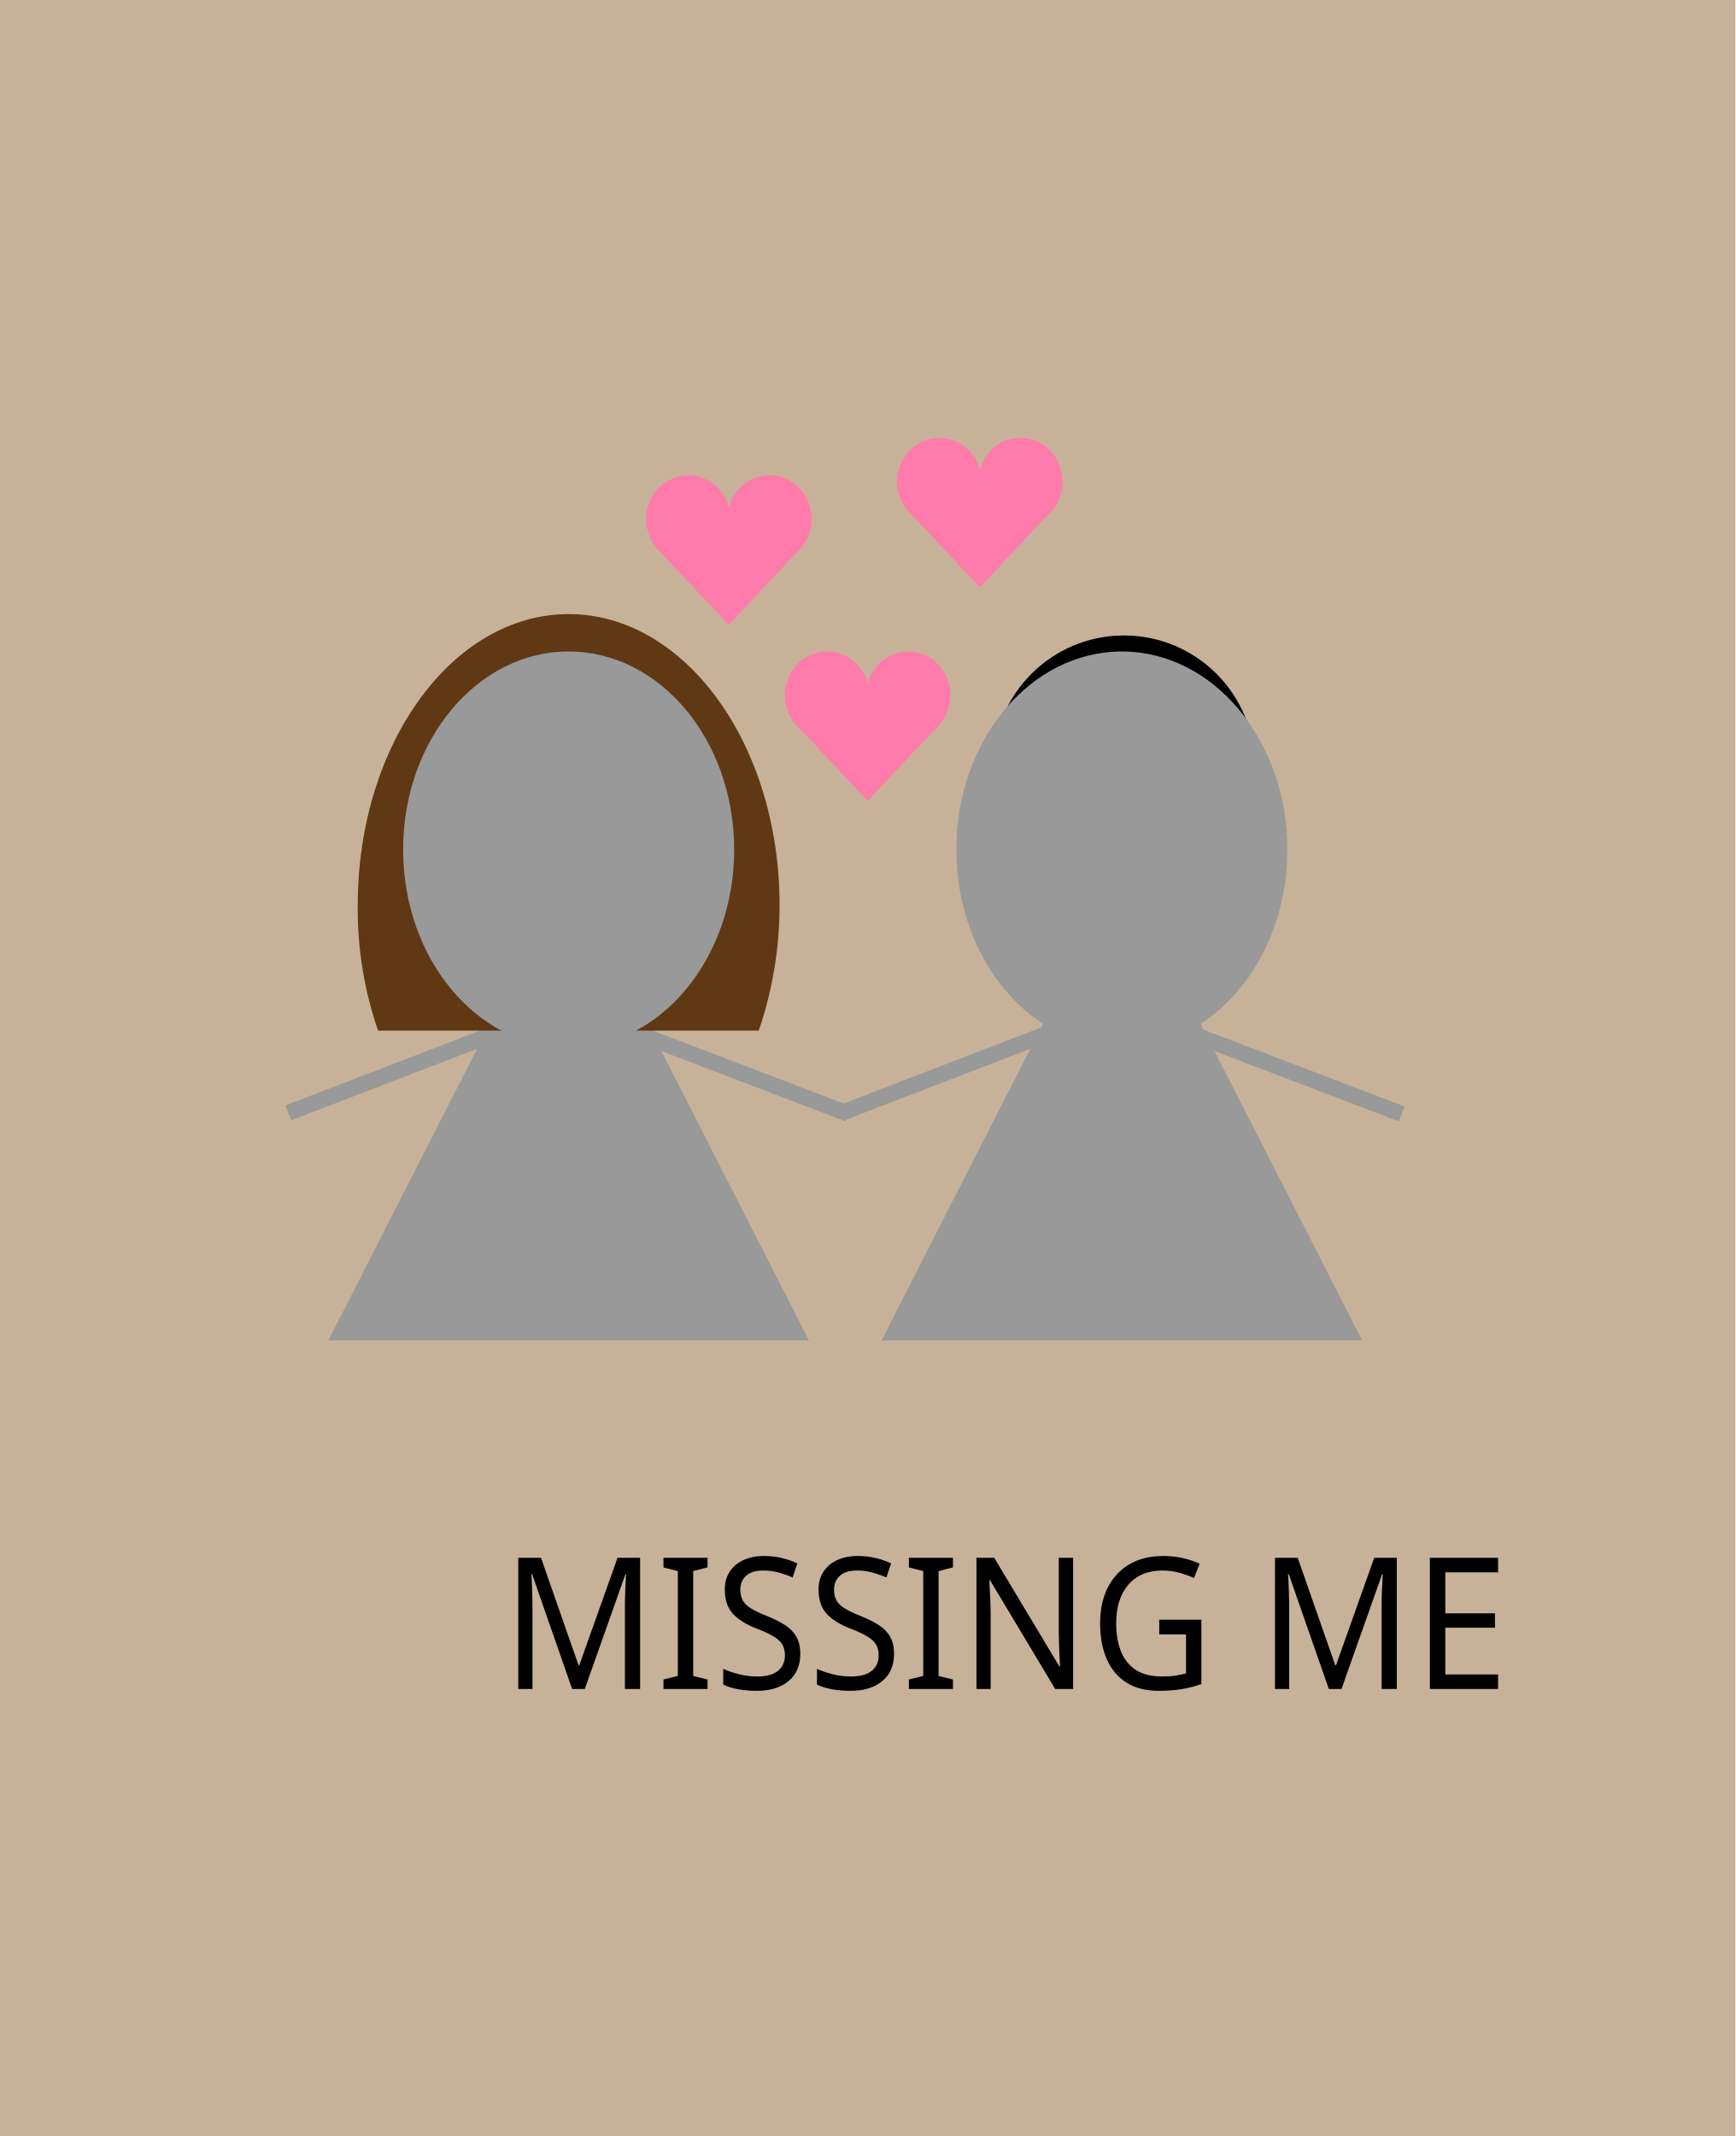
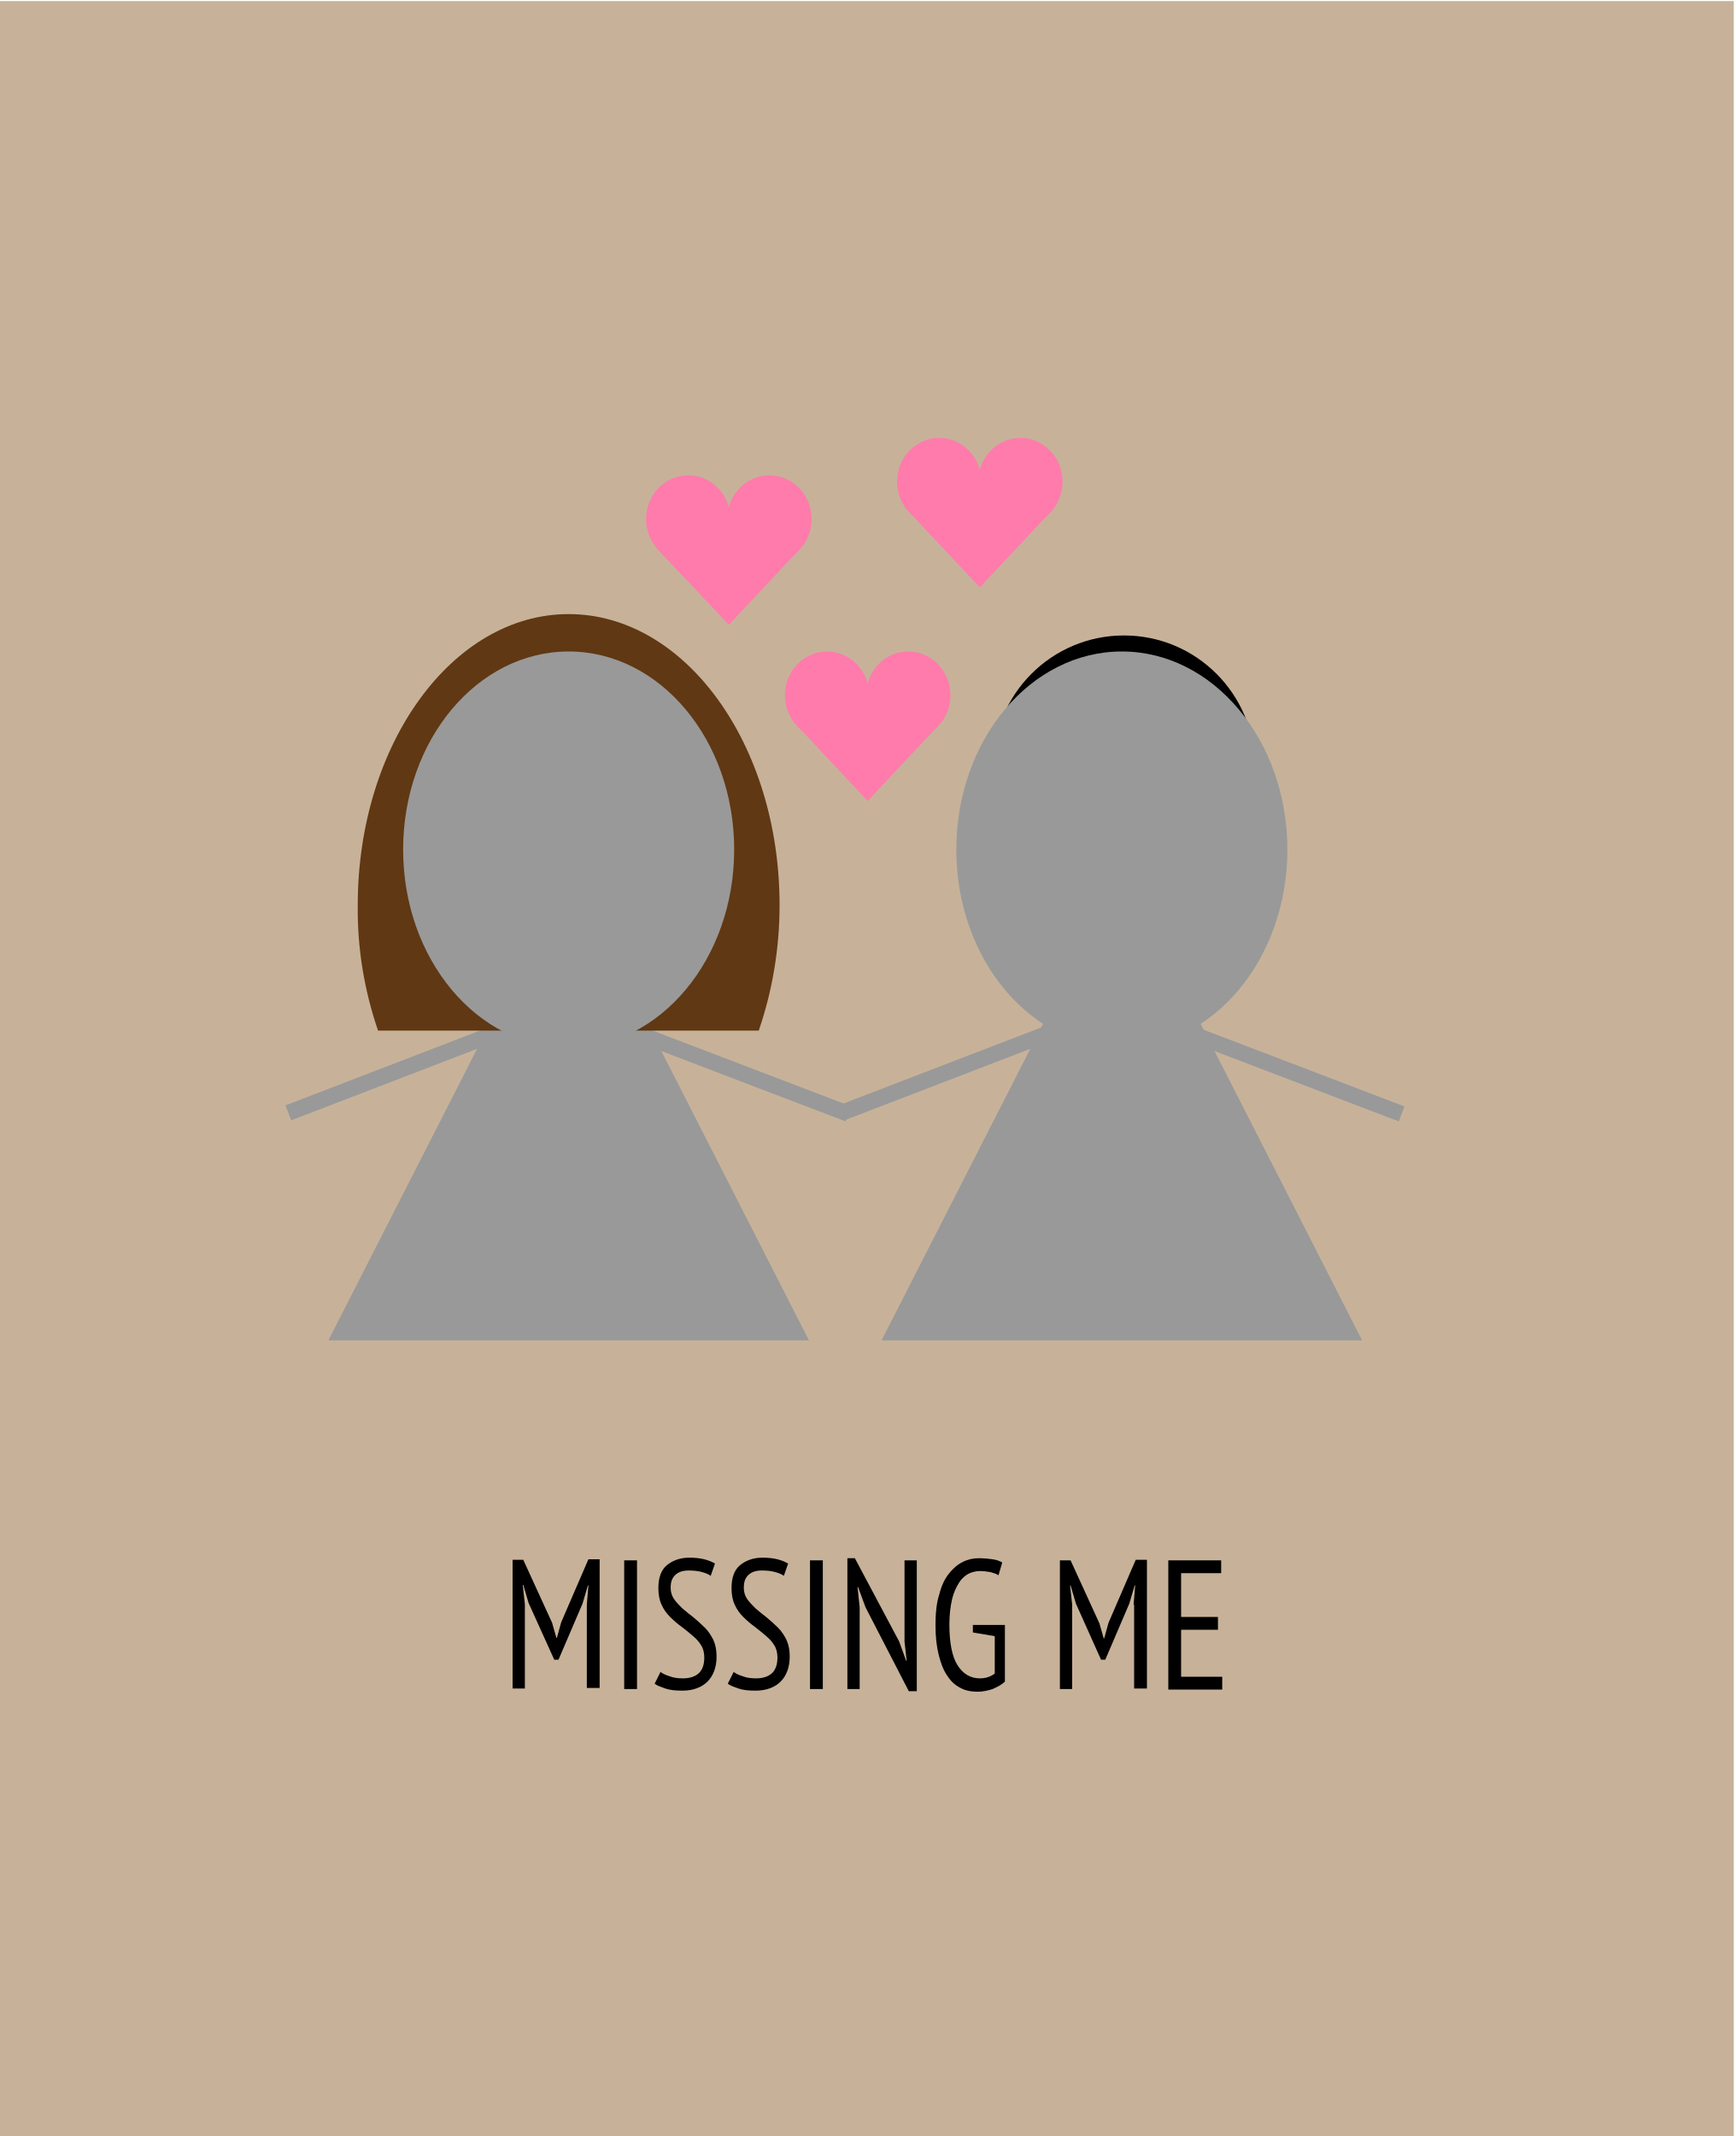
<svg xmlns="http://www.w3.org/2000/svg" version="1.1" id="Layer_1" x="0px" y="0px" viewBox="0 0 325 400" style="enable-background:new 0 0 325 400;" xml:space="preserve">
  <style type="text/css">
	.st0{fill:#C7B299;}
- 	.st1{font-family:'PTSans-Narrow';}
- 	.st2{font-size:34.39px;}
- 	.st3{fill:#999999;}
- 	.st4{fill:none;stroke:#999999;stroke-width:3;stroke-miterlimit:10;}
- 	.st5{fill:#FF7BAC;}
- 	.st6{fill:#603813;}
+ 	.st1{enable-background:new    ;}
+ 	.st2{fill:#999999;}
+ 	.st3{fill:none;stroke:#999999;stroke-width:3;stroke-miterlimit:10;}
+ 	.st4{fill:#FF7BAC;}
+ 	.st5{fill:#603813;}
</style>
-   <rect class="st0" width="325" height="400" />
-   <text transform="matrix(0.93 0 0 1 93.9702 316.29)" class="st1 st2">MISSING ME</text>
-   <polygon class="st3" points="106.5,162.8 61.5,251 151.5,251 " />
-   <line class="st4" x1="120.4" y1="193.9" x2="158.9" y2="208.6" />
-   <line class="st4" x1="95.6" y1="192.4" x2="54" y2="208.4" />
-   <polygon class="st3" points="210.1,162.8 165.1,251 255.1,251 " />
-   <line class="st4" x1="224" y1="193.9" x2="262.5" y2="208.6" />
-   <line class="st4" x1="199.2" y1="192.4" x2="157.6" y2="208.4" />
-   <ellipse class="st5" cx="175.9" cy="90.2" rx="7.9" ry="8.2" />
-   <ellipse class="st5" cx="191.1" cy="90.2" rx="7.9" ry="8.2" />
-   <polygon class="st5" points="183.5,110 197.1,95.5 169.9,95.5 " />
-   <rect x="180.6" y="91.9" class="st5" width="6.3" height="5.3" />
-   <ellipse class="st5" cx="128.9" cy="97.2" rx="7.9" ry="8.2" />
-   <ellipse class="st5" cx="144.1" cy="97.2" rx="7.9" ry="8.2" />
-   <polygon class="st5" points="136.5,117 150.1,102.5 122.8,102.5 " />
-   <rect x="133.6" y="98.9" class="st5" width="6.3" height="5.3" />
-   <ellipse class="st5" cx="154.9" cy="130.2" rx="7.9" ry="8.2" />
-   <ellipse class="st5" cx="170.1" cy="130.2" rx="7.9" ry="8.2" />
-   <polygon class="st5" points="162.5,150 176.1,135.5 148.9,135.5 " />
-   <rect x="159.6" y="131.9" class="st5" width="6.3" height="5.3" />
-   <path class="st6" d="M146,169.5c0,8-1.3,15.9-3.9,23.5H70.8c-2.6-7.6-3.9-15.5-3.8-23.5c0-30.1,17.7-54.5,39.5-54.5  S146,139.4,146,169.5z" />
-   <ellipse class="st3" cx="106.5" cy="159.1" rx="31" ry="37.1" />
+   <rect x="-0.3" y="0.2" class="st0" width="325" height="400" />
+   <g class="st1">
+     <path d="M109.9,300.5l0.3-3.6h-0.1l-1,3.4l-4.5,10.5h-0.8L99,300.2l-1-3.4h-0.1l0.4,3.6v15.8H96v-24.1h2l5.4,11.8l0.8,2.8h0.1   l0.8-2.9l5.1-11.8h2.1v24.1h-2.4V300.5z" />
+     <path d="M116.9,292.2h2.4v24.1h-2.4V292.2z" />
+     <path d="M123.7,313.1c0.4,0.3,1,0.6,1.7,0.8c0.7,0.3,1.6,0.4,2.5,0.4c1.2,0,2.2-0.3,2.9-0.9c0.7-0.6,1.1-1.6,1.1-3   c0-0.9-0.2-1.7-0.6-2.3c-0.4-0.7-1-1.3-1.6-1.8s-1.3-1.1-2.1-1.7c-0.7-0.5-1.4-1.1-2.1-1.8s-1.2-1.4-1.6-2.3   c-0.4-0.8-0.6-1.9-0.6-3.1c0-1.9,0.5-3.4,1.6-4.3c1.1-0.9,2.5-1.4,4.2-1.4c1.1,0,2,0.1,2.8,0.3c0.8,0.2,1.5,0.5,2,0.8l-0.8,2.3   c-0.4-0.3-0.9-0.5-1.6-0.7c-0.7-0.2-1.5-0.3-2.5-0.3c-1.2,0-2,0.3-2.6,0.9c-0.6,0.6-0.8,1.4-0.8,2.3c0,0.8,0.2,1.5,0.6,2.1   c0.4,0.6,1,1.2,1.6,1.8c0.6,0.5,1.3,1.1,2.1,1.7c0.7,0.6,1.4,1.2,2.1,1.9s1.2,1.5,1.6,2.3c0.4,0.9,0.6,1.9,0.6,3.1   c0,2-0.6,3.6-1.7,4.7c-1.1,1.1-2.7,1.7-4.7,1.7c-1.3,0-2.3-0.1-3.2-0.4c-0.8-0.3-1.5-0.5-2-0.9L123.7,313.1z" />
+     <path d="M137.4,313.1c0.4,0.3,1,0.6,1.7,0.8c0.7,0.3,1.6,0.4,2.5,0.4c1.2,0,2.2-0.3,2.9-0.9c0.7-0.6,1.1-1.6,1.1-3   c0-0.9-0.2-1.7-0.6-2.3c-0.4-0.7-1-1.3-1.6-1.8s-1.3-1.1-2.1-1.7c-0.7-0.5-1.4-1.1-2.1-1.8s-1.2-1.4-1.6-2.3   c-0.4-0.8-0.6-1.9-0.6-3.1c0-1.9,0.5-3.4,1.6-4.3c1.1-0.9,2.5-1.4,4.2-1.4c1.1,0,2,0.1,2.8,0.3c0.8,0.2,1.5,0.5,2,0.8l-0.8,2.3   c-0.4-0.3-0.9-0.5-1.6-0.7c-0.7-0.2-1.5-0.3-2.5-0.3c-1.2,0-2,0.3-2.6,0.9c-0.6,0.6-0.8,1.4-0.8,2.3c0,0.8,0.2,1.5,0.6,2.1   c0.4,0.6,1,1.2,1.6,1.8c0.6,0.5,1.3,1.1,2.1,1.7c0.7,0.6,1.4,1.2,2.1,1.9s1.2,1.5,1.6,2.3c0.4,0.9,0.6,1.9,0.6,3.1   c0,2-0.6,3.6-1.7,4.7c-1.1,1.1-2.7,1.7-4.7,1.7c-1.3,0-2.3-0.1-3.2-0.4c-0.8-0.3-1.5-0.5-2-0.9L137.4,313.1z" />
+     <path d="M151.7,292.2h2.4v24.1h-2.4V292.2z" />
+     <path d="M162.1,301l-1.4-3.8h-0.1l0.4,3.8v15.3h-2.3v-24.5h1.4l8.3,15.6l1.3,3.6h0.1l-0.4-3.6v-15.2h2.3v24.5h-1.5L162.1,301z" />
+     <path d="M182,304.3h6.2v10.6c-0.6,0.6-1.4,1-2.3,1.4c-0.9,0.3-1.9,0.5-2.8,0.5c-1.2,0-2.3-0.2-3.2-0.7c-1-0.5-1.8-1.2-2.5-2.3   c-0.7-1-1.2-2.3-1.6-3.9s-0.6-3.4-0.6-5.6c0-2.2,0.2-4.2,0.7-5.7c0.4-1.6,1-2.9,1.8-3.9s1.6-1.7,2.6-2.2c1-0.5,2-0.7,3-0.7   s1.9,0.1,2.6,0.2c0.7,0.1,1.3,0.3,1.8,0.6L187,295c-0.4-0.3-0.9-0.4-1.5-0.6c-0.6-0.1-1.3-0.2-2-0.2c-0.7,0-1.5,0.2-2.1,0.5   s-1.3,0.9-1.8,1.7s-1,1.8-1.3,3.1c-0.3,1.3-0.5,2.9-0.5,4.7c0,3.4,0.5,6,1.5,7.6c1,1.6,2.4,2.5,4.2,2.5c1.1,0,2-0.3,2.8-0.9v-7   l-4.1-0.7V304.3z" />
+     <path d="M212.3,300.5l0.3-3.6h-0.1l-1,3.4l-4.5,10.5h-0.8l-4.7-10.5l-1-3.4h-0.1l0.4,3.6v15.8h-2.3v-24.1h2l5.4,11.8l0.8,2.8h0.1   l0.8-2.9l5.1-11.8h2.1v24.1h-2.4V300.5z" />
+     <path d="M218.8,292.2h9.9v2.4h-7.5v8.2h6.9v2.4h-6.9v8.8h7.7v2.4h-10.1V292.2z" />
+   </g>
+   <polygon class="st2" points="106.5,162.8 61.5,251 151.5,251 " />
+   <line class="st3" x1="120.4" y1="193.9" x2="158.9" y2="208.6" />
+   <line class="st3" x1="95.6" y1="192.4" x2="54" y2="208.4" />
+   <polygon class="st2" points="210.1,162.8 165.1,251 255.1,251 " />
+   <line class="st3" x1="224" y1="193.9" x2="262.5" y2="208.6" />
+   <line class="st3" x1="199.2" y1="192.4" x2="157.6" y2="208.4" />
+   <ellipse class="st4" cx="175.9" cy="90.2" rx="7.9" ry="8.2" />
+   <ellipse class="st4" cx="191.1" cy="90.2" rx="7.9" ry="8.2" />
+   <polygon class="st4" points="183.5,110 197.1,95.5 169.9,95.5 " />
+   <rect x="180.6" y="91.9" class="st4" width="6.3" height="5.3" />
+   <ellipse class="st4" cx="128.9" cy="97.2" rx="7.9" ry="8.2" />
+   <ellipse class="st4" cx="144.1" cy="97.2" rx="7.9" ry="8.2" />
+   <polygon class="st4" points="136.5,117 150.1,102.5 122.8,102.5 " />
+   <rect x="133.6" y="98.9" class="st4" width="6.3" height="5.3" />
+   <ellipse class="st4" cx="154.9" cy="130.2" rx="7.9" ry="8.2" />
+   <ellipse class="st4" cx="170.1" cy="130.2" rx="7.9" ry="8.2" />
+   <polygon class="st4" points="162.5,150 176.1,135.5 148.9,135.5 " />
+   <rect x="159.6" y="131.9" class="st4" width="6.3" height="5.3" />
+   <path class="st5" d="M146,169.5c0,8-1.3,15.9-3.9,23.5H70.8c-2.6-7.6-3.9-15.5-3.8-23.5c0-30.1,17.7-54.5,39.5-54.5  S146,139.4,146,169.5z" />
+   <ellipse class="st2" cx="106.5" cy="159.1" rx="31" ry="37.1" />
  <circle cx="210.5" cy="143.5" r="24.5" />
-   <ellipse class="st3" cx="210.1" cy="159.1" rx="31" ry="37.1" />
+   <ellipse class="st2" cx="210.1" cy="159.1" rx="31" ry="37.1" />
</svg>
